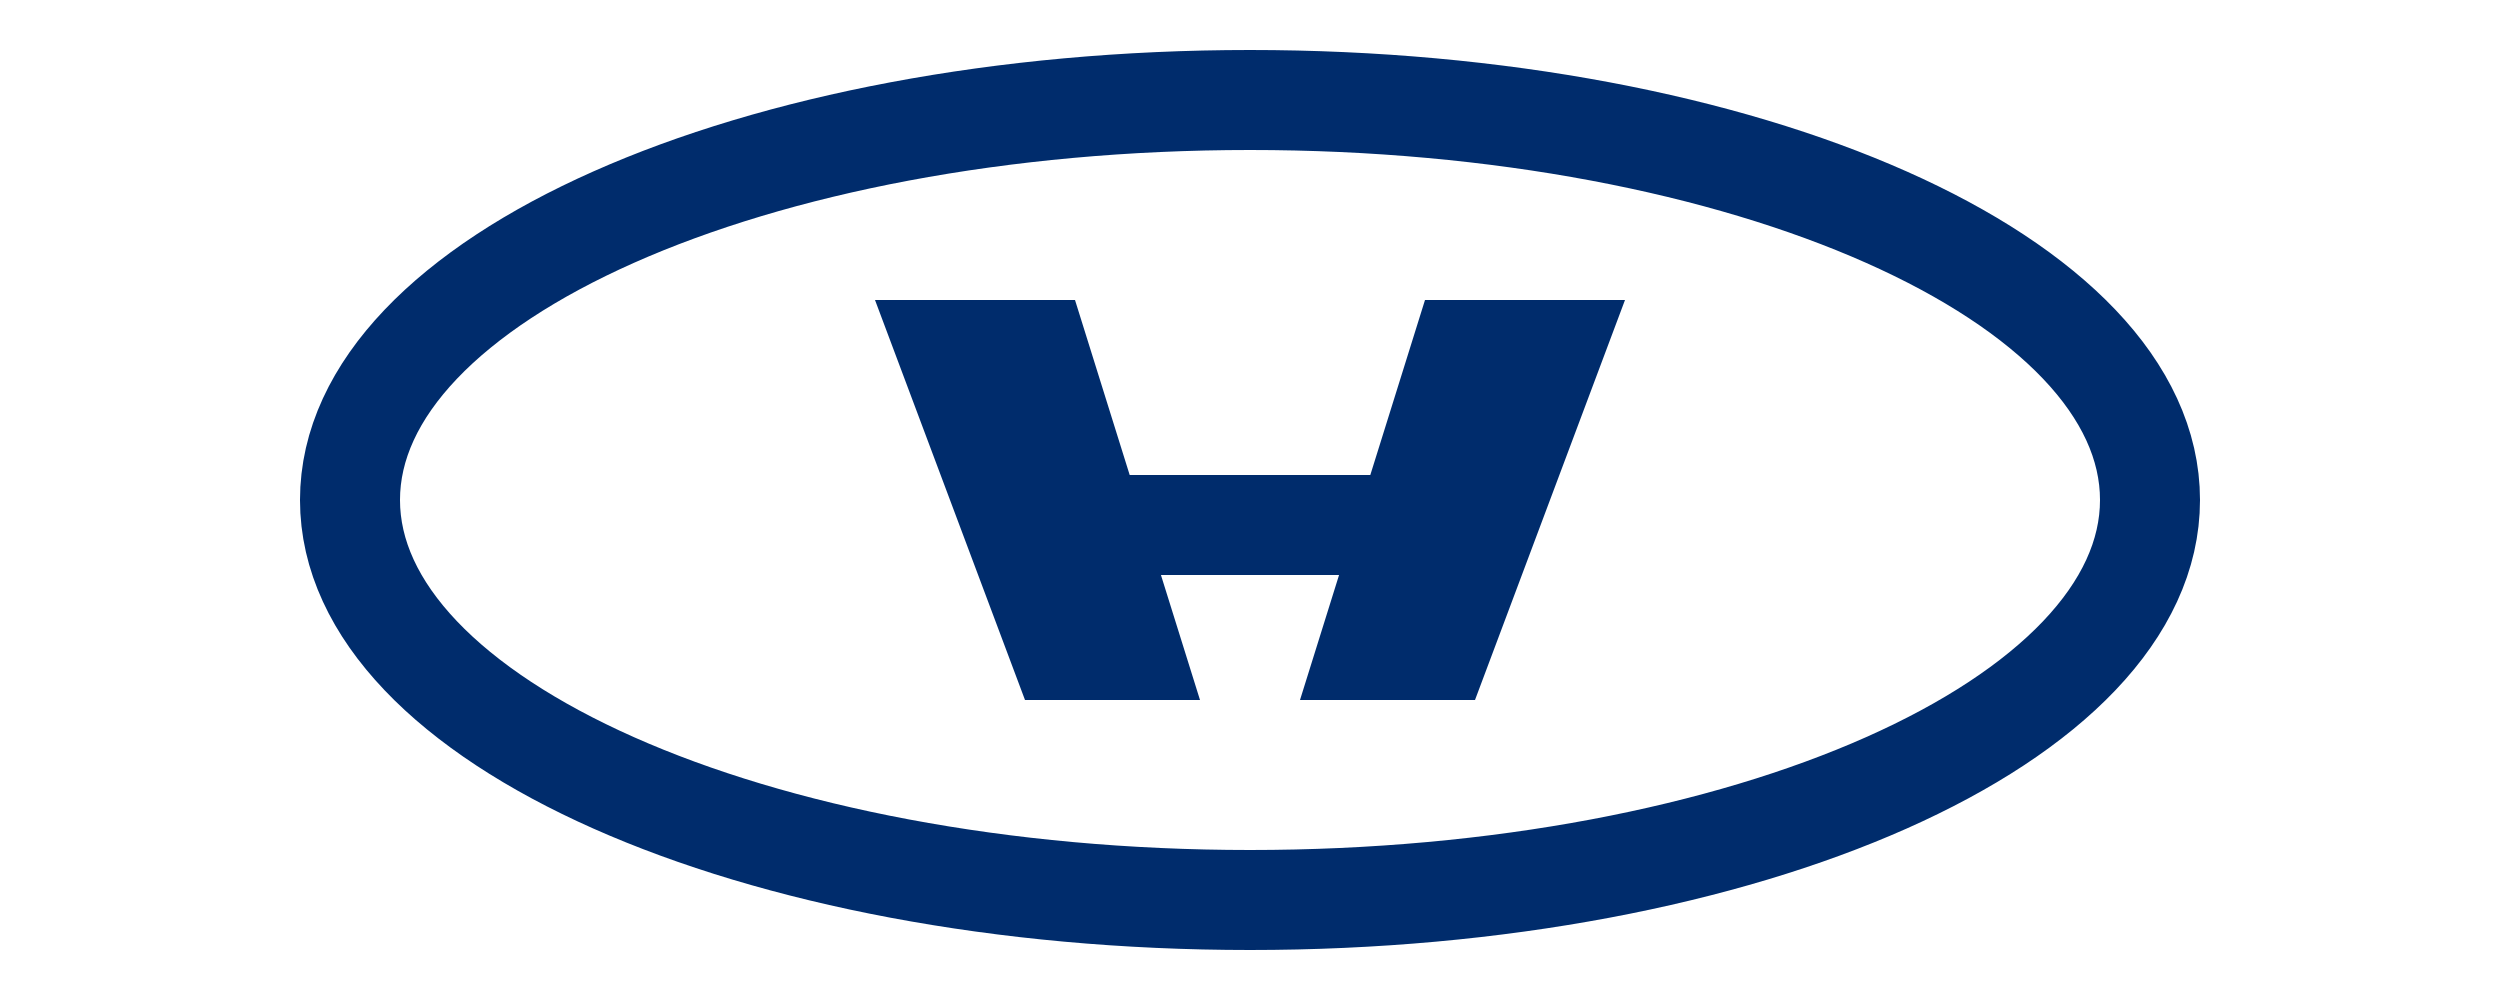
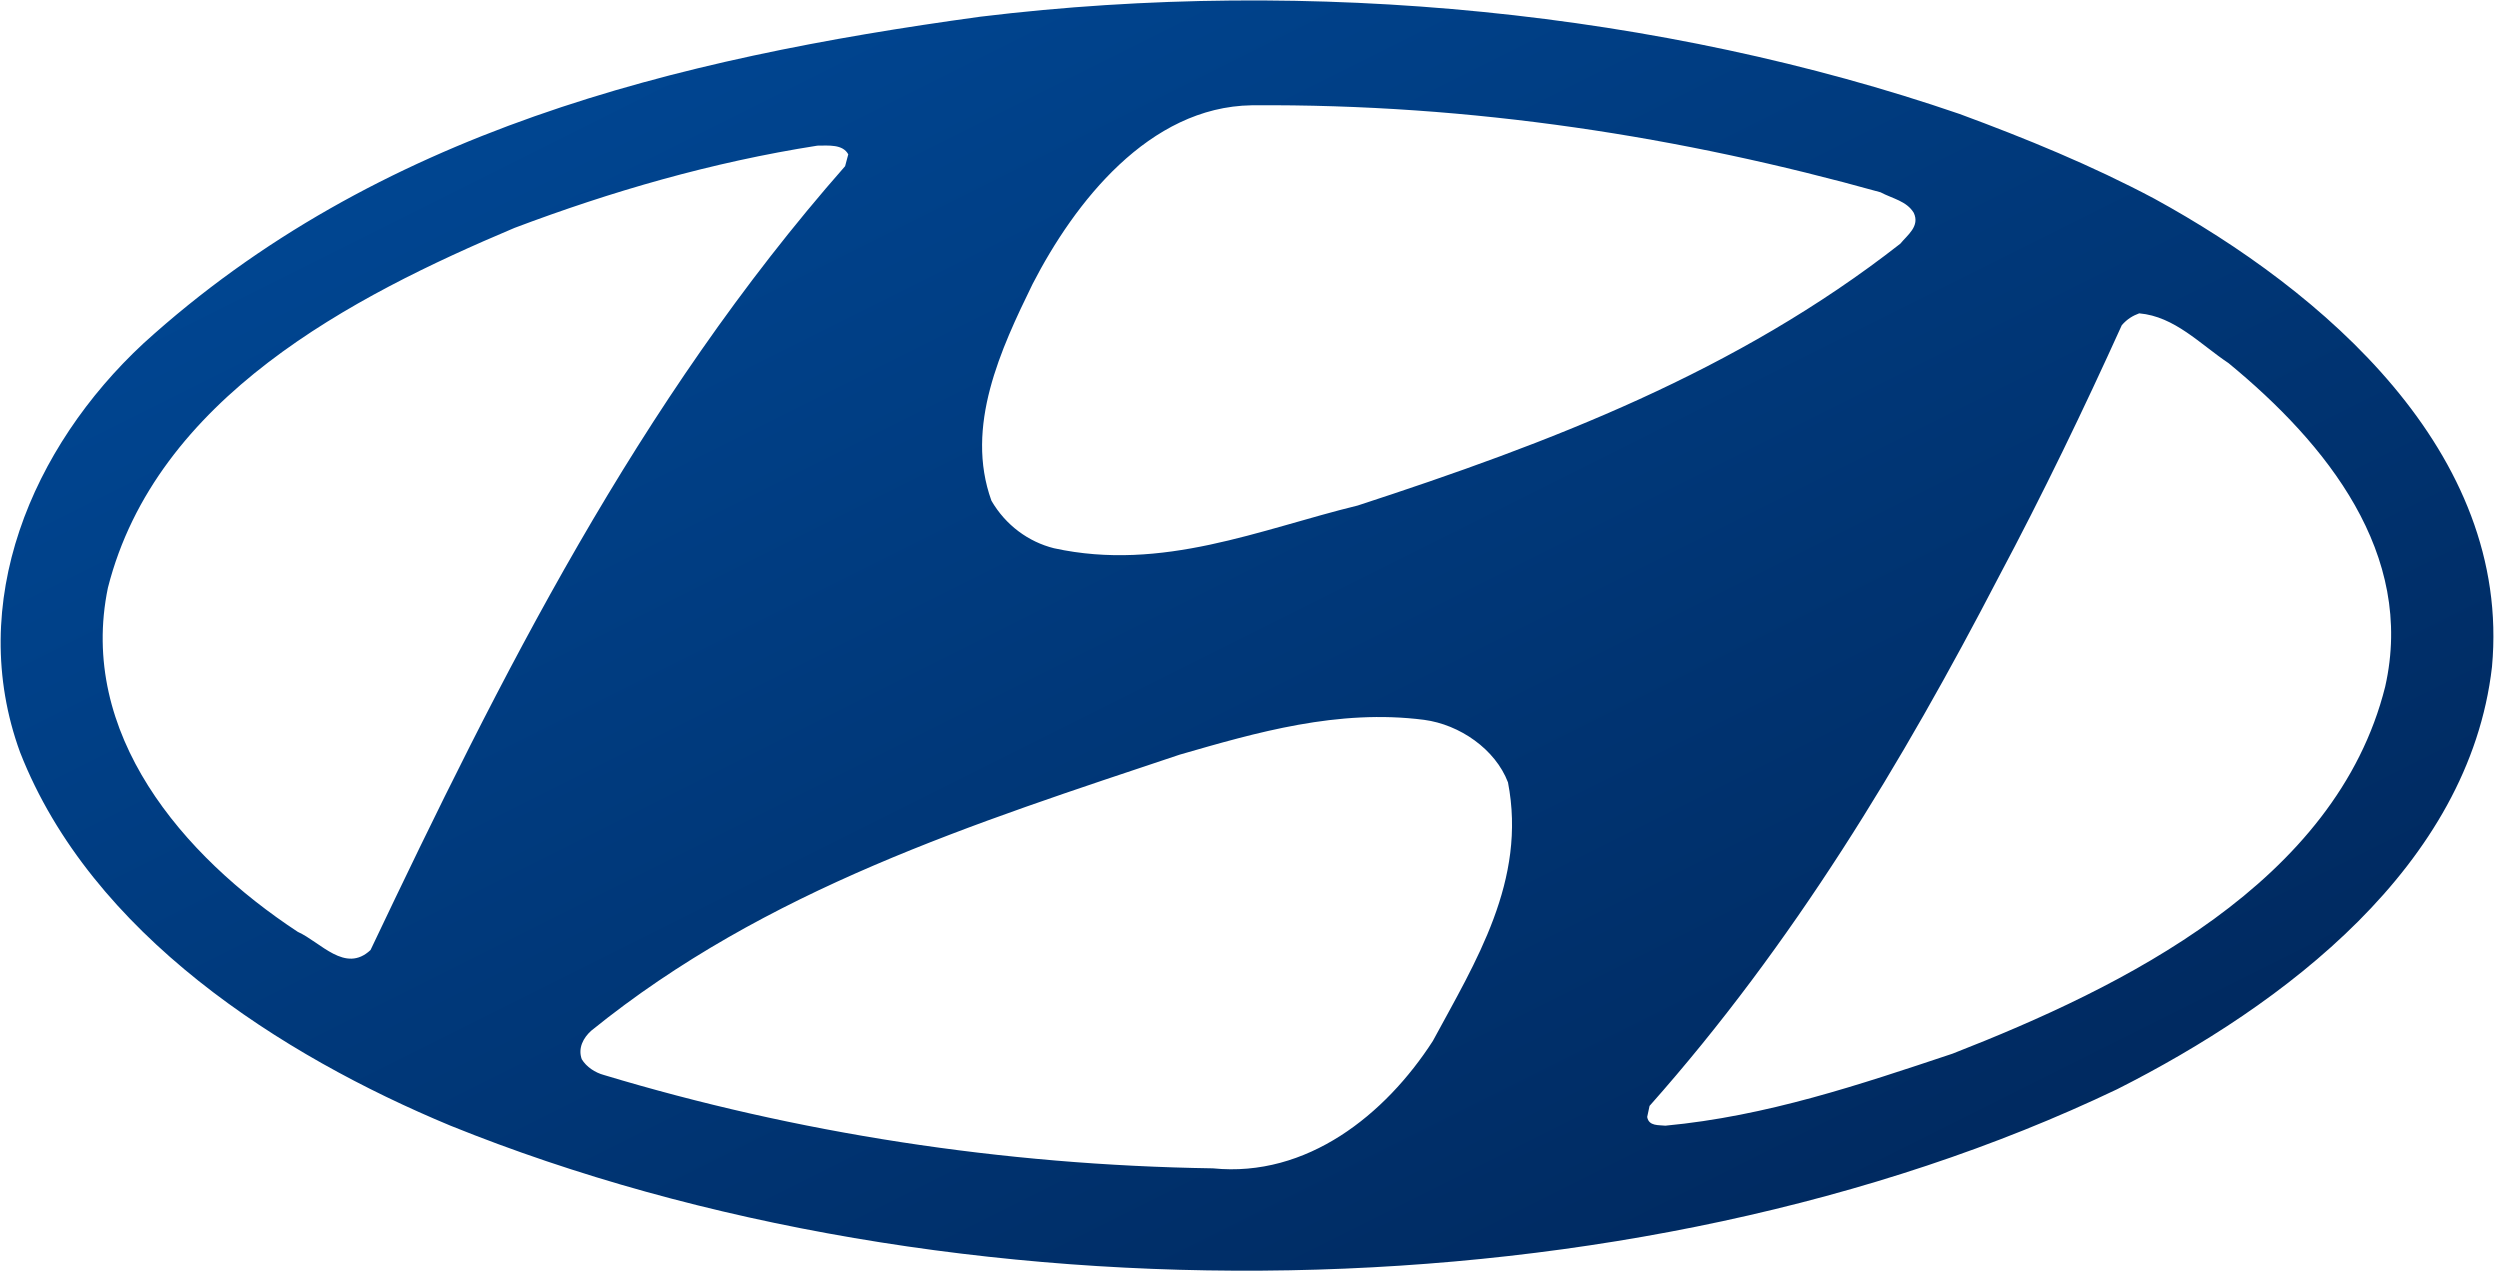
- <svg xmlns="http://www.w3.org/2000/svg" viewBox="0 0 100 40" fill="none">
-   <ellipse cx="50" cy="20" rx="36" ry="16" stroke="#002C6C" stroke-width="4" fill="none" />
-   <path d="M35 12h8l5 16h-7l-6-16zm22 0h8l-6 16h-7l5-16z" fill="#002C6C" />
-   <path d="M40 19h20v4H40z" fill="#002C6C" />
+ <svg xmlns="http://www.w3.org/2000/svg" viewBox="0 0 253 129" fill="none">
+   <defs>
+     <linearGradient id="hyGrad" x1="0" y1="0" x2="1" y2="1">
+       <stop offset="0%" stop-color="#004B9B" />
+       <stop offset="100%" stop-color="#002456" />
+     </linearGradient>
+   </defs>
+   <g transform="matrix(2.69 0 0 2.69 126.2 64.31)">
+     <path fill="url(#hyGrad)" fill-rule="evenodd" transform="translate(-46.89, -23.89)" d="m 56.707 29.416 c 0.714 3.69 -1.22 6.755 -2.827 9.73 c -1.785 2.768 -4.731 5.147 -8.272 4.791 c -7.946 -0.119 -15.712 -1.339 -22.914 -3.512 c -0.327 -0.089 -0.654 -0.298 -0.833 -0.595 c -0.149 -0.417 0.06 -0.804 0.357 -1.071 c 6.577 -5.327 14.403 -7.796 22.14 -10.386 c 2.886 -0.833 5.952 -1.726 9.195 -1.309 c 1.338 0.179 2.677 1.102 3.154 2.352 z M 83.816 13.645 c 3.69 3.035 7.023 7.172 5.892 12.171 c -1.845 7.38 -9.879 11.308 -16.277 13.807 c -3.482 1.161 -6.993 2.352 -10.802 2.709 c -0.238 -0.03 -0.625 0.029 -0.685 -0.328 l 0.089 -0.416 c 5.416 -6.101 9.522 -12.944 13.124 -19.878 c 1.666 -3.125 3.214 -6.338 4.642 -9.493 c 0.208 -0.238 0.417 -0.357 0.655 -0.446 c 1.338 0.118 2.291 1.16 3.362 1.874 z M 31.888 5.789 L 31.769 6.235 C 23.943 15.132 18.795 25.458 13.915 35.724 C 12.963 36.617 12.04 35.426 11.177 35.039 C 6.832 32.183 2.904 27.57 4.035 22.095 C 5.85 14.954 13.2 11.145 19.331 8.557 c 3.63 -1.369 7.41 -2.47 11.397 -3.095 c 0.417 -0.001 0.952 -0.06 1.16 0.327 z m 38.835 1.428 c 0.446 0.238 0.982 0.327 1.25 0.773 c 0.238 0.506 -0.238 0.833 -0.506 1.161 c -6.16 4.82 -13.212 7.499 -20.414 9.85 c -3.661 0.893 -7.351 2.5 -11.427 1.607 c -0.953 -0.238 -1.815 -0.863 -2.351 -1.786 c -1.012 -2.797 0.357 -5.713 1.547 -8.153 c 1.577 -3.065 4.375 -6.666 8.243 -6.725 c 8.332 -0.06 16.188 1.19 23.658 3.273 z M 81.019 7.455 C 87.328 10.907 94.47 16.977 93.726 25.071 C 92.863 32.57 85.87 37.807 79.621 40.962 C 61.379 49.681 35.758 49.948 16.921 42.331 C 10.552 39.683 3.41 35.13 0.731 28.285 C -1.322 22.661 1.177 16.799 5.374 12.901 C 14.152 4.926 25.341 2.189 36.858 0.611 c 12.499 -1.518 25.651 -0.179 36.84 3.66 c 2.5 0.923 4.97 1.935 7.321 3.184 z" />
+   </g>
</svg>
